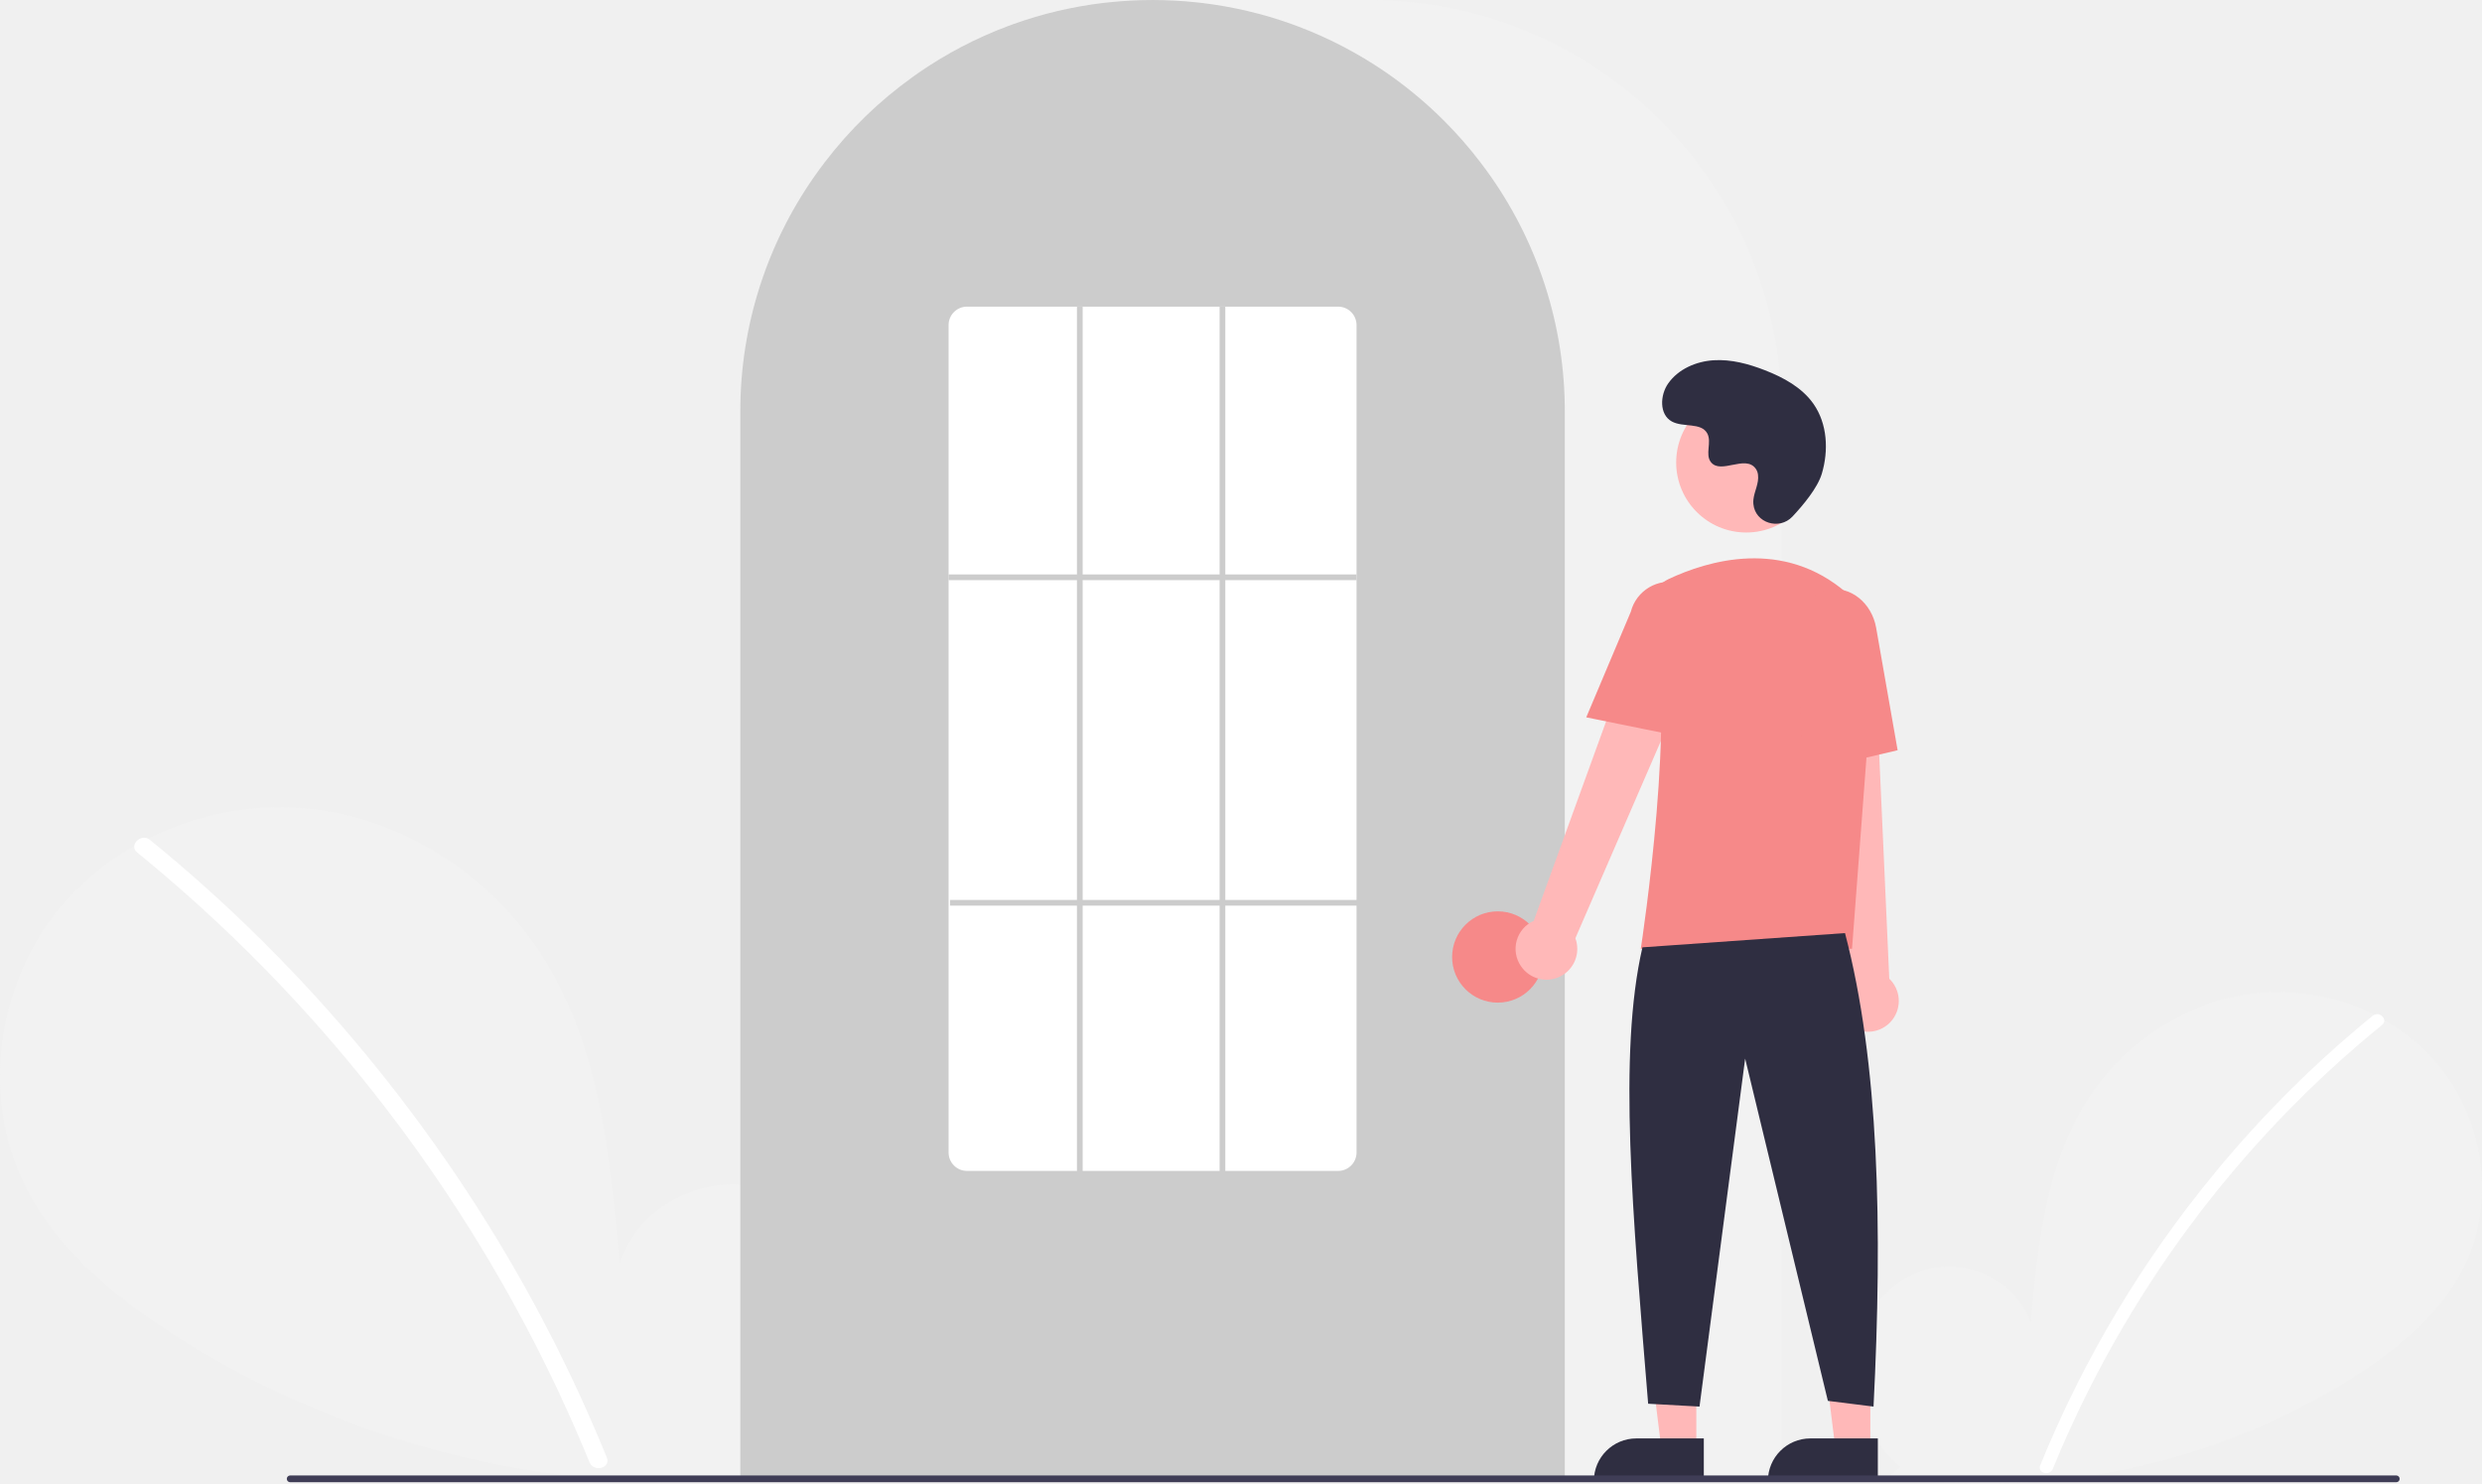
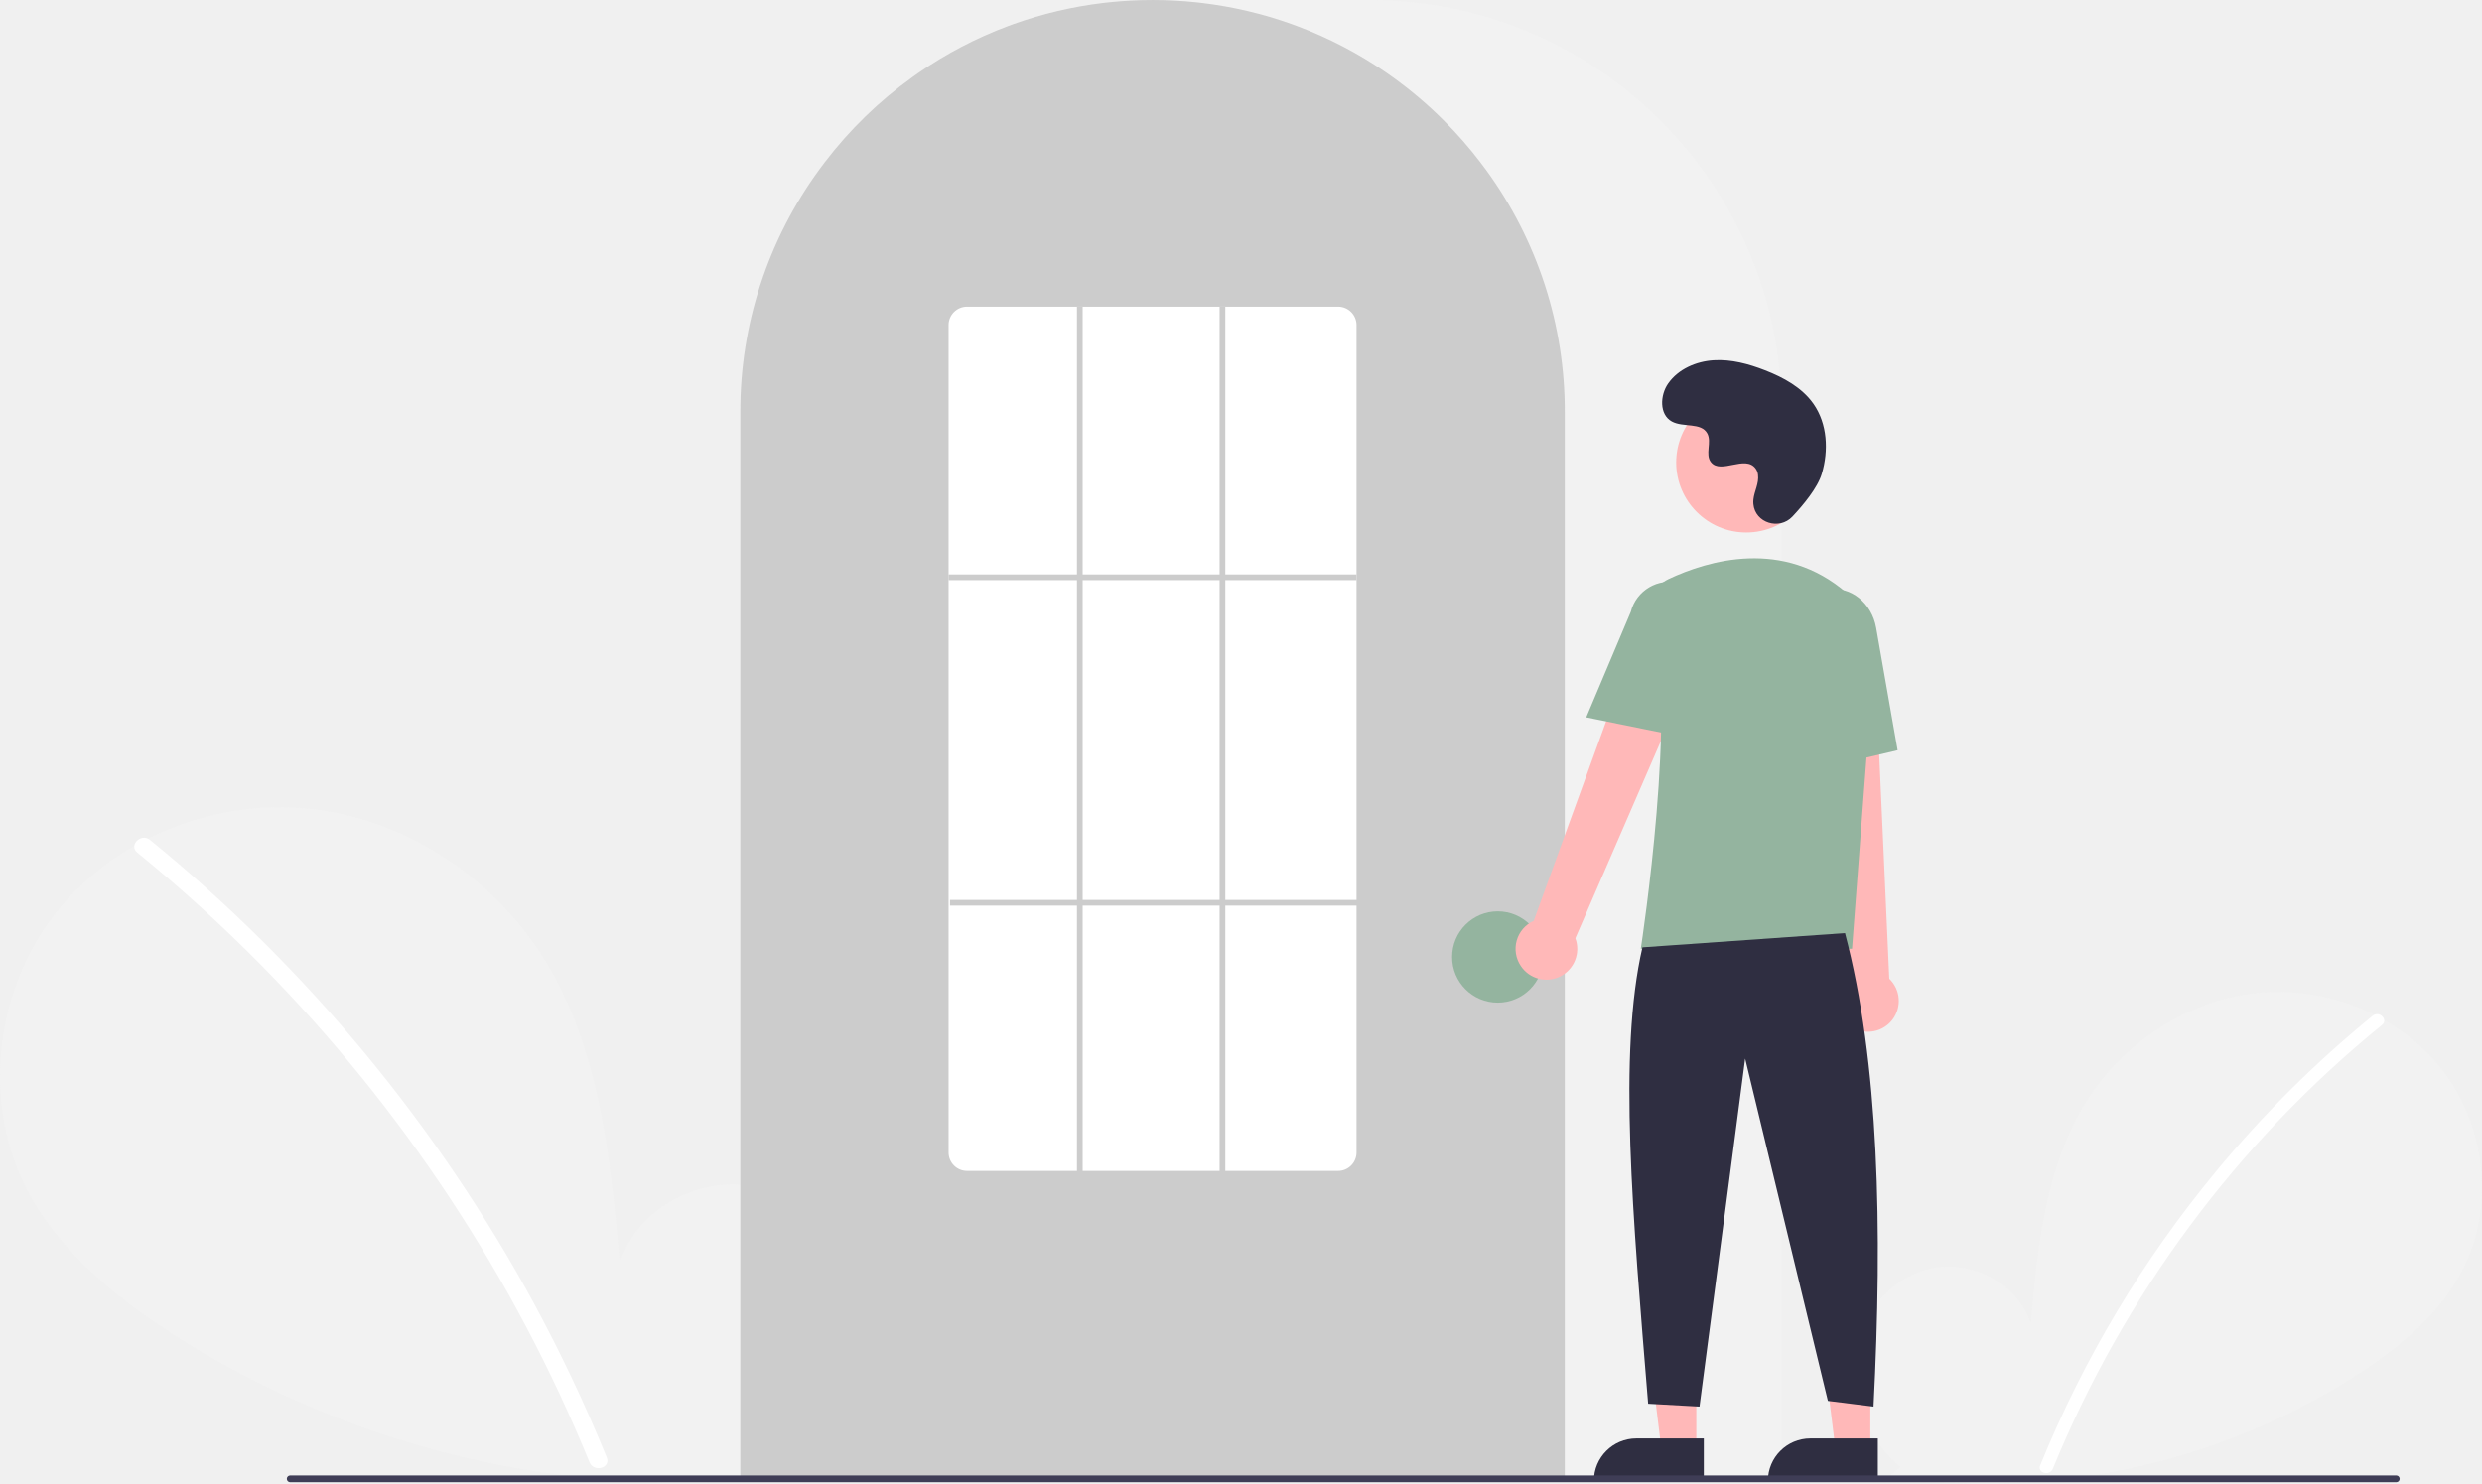
<svg xmlns="http://www.w3.org/2000/svg" data-name="Layer 1" width="870" height="520.139" viewBox="0 0 870 520.139">
  <path d="M831.092,704.187c-11.138-9.412-17.904-24.28-16.13-38.754s12.764-27.78,27.018-30.854,30.504,5.435,34.834,19.359c2.383-26.846,5.129-54.818,19.402-77.68,12.924-20.701,35.309-35.514,59.569-38.164s49.803,7.359,64.933,26.507,18.835,46.985,8.238,68.969c-7.806,16.195-22.188,28.247-37.257,38.052a240.452,240.452,0,0,1-164.454,35.977Z" transform="translate(-165 -189.9307)" fill="#f2f2f2" />
  <path d="M996.728,546.01a393.414,393.414,0,0,0-54.826,54.442,394.561,394.561,0,0,0-61.752,103.194c-1.112,2.725,3.313,3.911,4.412,1.216A392.342,392.342,0,0,1,999.963,549.245c2.284-1.86-.97-5.08-3.236-3.236Z" transform="translate(-165 -189.9307)" fill="#fff" />
  <path d="M445.067,701.63c15.299-12.927,24.591-33.348,22.154-53.228s-17.531-38.156-37.11-42.377-41.897,7.464-47.844,26.59c-3.273-36.873-7.044-75.292-26.648-106.693-17.751-28.433-48.497-48.778-81.818-52.418s-68.404,10.107-89.185,36.407-25.869,64.535-11.315,94.729c10.722,22.243,30.475,38.797,51.172,52.264,66.03,42.965,147.939,60.884,225.877,49.415" transform="translate(-165 -189.9307)" fill="#f2f2f2" />
  <path d="M217.567,484.373a540.355,540.355,0,0,1,75.304,74.777A548.076,548.076,0,0,1,352.257,647.04a545.835,545.835,0,0,1,25.43,53.846c1.527,3.743-4.55,5.372-6.06,1.671a536.36,536.36,0,0,0-49.009-92.727A539.734,539.734,0,0,0,256.889,528.632a538.441,538.441,0,0,0-43.766-39.815c-3.138-2.555,1.332-6.978,4.444-4.444Z" transform="translate(-165 -189.9307)" fill="#fff" />
  <path d="M789.5,708.931h-365v-374.5c0-79.678,64.822-144.5,144.5-144.5h76c79.677,0,144.5,64.822,144.5,144.5Z" transform="translate(-165 -189.9307)" fill="#f2f2f2" />
  <path d="M713.5,708.931h-289v-374.5a143.382,143.382,0,0,1,27.596-84.944c.664-.905,1.326-1.798,2.009-2.681a144.466,144.466,0,0,1,30.754-29.851c.66-.48,1.322-.952,1.994-1.423a144.16,144.16,0,0,1,31.472-16.459c.661-.25,1.334-.501,2.007-.742a144.02,144.02,0,0,1,31.108-7.336c.658-.09,1.333-.16,2.008-.23a146.288,146.288,0,0,1,31.105,0c.673.07,1.349.141,2.014.231a143.995,143.995,0,0,1,31.1,7.335c.673.241,1.346.492,2.009.743a143.799,143.799,0,0,1,31.106,16.216c.672.461,1.344.933,2.006,1.405a145.987,145.987,0,0,1,18.384,15.564,144.305,144.305,0,0,1,12.724,14.551c.681.88,1.343,1.773,2.005,2.677A143.382,143.382,0,0,1,713.5,334.431Z" transform="translate(-165 -189.9307)" fill="#ccc" />
-   <circle cx="525" cy="335.5" r="16" fill="#F68989" />
+   <circle cx="525" cy="335.5" r="16" fill="#94B49F" />
  <polygon points="594.599 507.783 582.339 507.783 576.506 460.495 594.601 460.496 594.599 507.783" fill="#ffb8b8" />
  <path d="M573.582,504.28h23.644a0,0,0,0,1,0,0v14.887a0,0,0,0,1,0,0H558.695a0,0,0,0,1,0,0v0a14.887,14.887,0,0,1,14.887-14.887Z" fill="#2f2e41" />
  <polygon points="655.599 507.783 643.339 507.783 637.506 460.495 655.601 460.496 655.599 507.783" fill="#ffb8b8" />
  <path d="M634.582,504.28h23.644a0,0,0,0,1,0,0v14.887a0,0,0,0,1,0,0H619.695a0,0,0,0,1,0,0v0a14.887,14.887,0,0,1,14.887-14.887Z" fill="#2f2e41" />
  <path d="M698.098,528.6a10.743,10.743,0,0,1,4.511-15.843l41.676-114.867L764.791,409.082,717.206,518.853a10.801,10.801,0,0,1-19.109,9.748Z" transform="translate(-165 -189.9307)" fill="#ffb8b8" />
  <path d="M814.336,550.184a10.743,10.743,0,0,1-2.893-16.217L798.533,412.458l23.338,1.066L827.236,533.045a10.801,10.801,0,0,1-12.9,17.139Z" transform="translate(-165 -189.9307)" fill="#ffb8b8" />
  <circle cx="612.106" cy="162.123" r="24.561" fill="#ffb8b8" />
-   <path d="M814.18,522.549H740.133l.089-.576c.133-.861,13.197-86.439,3.562-114.436a11.813,11.813,0,0,1,6.069-14.584h0c13.772-6.485,40.208-14.471,62.52,4.909a28.234,28.234,0,0,1,9.459,23.396Z" transform="translate(-165 -189.9307)" fill="#F68989" />
-   <path d="M754.354,448.181,721.018,441.418l15.626-37.03a13.997,13.997,0,0,1,27.106,6.998Z" transform="translate(-165 -189.9307)" fill="#F68989" />
-   <path d="M797.05,460.739l-2.004-45.941c-1.52-8.636,3.424-16.8,11.027-18.135,7.605-1.33,15.032,4.66,16.558,13.36l7.533,42.928Z" transform="translate(-165 -189.9307)" fill="#F68989" />
+   <path d="M814.18,522.549H740.133l.089-.576c.133-.861,13.197-86.439,3.562-114.436a11.813,11.813,0,0,1,6.069-14.584h0c13.772-6.485,40.208-14.471,62.52,4.909a28.234,28.234,0,0,1,9.459,23.396Z" transform="translate(-165 -189.9307)" fill="#94B49F" />
+   <path d="M754.354,448.181,721.018,441.418l15.626-37.03a13.997,13.997,0,0,1,27.106,6.998Z" transform="translate(-165 -189.9307)" fill="#94B49F" />
+   <path d="M797.05,460.739l-2.004-45.941c-1.52-8.636,3.424-16.8,11.027-18.135,7.605-1.33,15.032,4.66,16.558,13.36l7.533,42.928Z" transform="translate(-165 -189.9307)" fill="#94B49F" />
  <path d="M811.716,517.049c11.915,45.377,13.214,103.069,10,166l-16-2-29-120-16,122-18-1c-5.377-66.03-10.613-122.715-2-160Z" transform="translate(-165 -189.9307)" fill="#2f2e41" />
  <path d="M793.289,371.035c-4.582,4.881-13.091,2.261-13.688-4.407a8.055,8.055,0,0,1,.01-1.556c.308-2.954,2.015-5.635,1.606-8.754a4.59,4.59,0,0,0-.84-2.149c-3.651-4.889-12.222,2.187-15.668-2.239-2.113-2.714.371-6.987-1.251-10.021-2.14-4.004-8.479-2.029-12.454-4.221-4.423-2.439-4.158-9.225-1.247-13.353,3.551-5.034,9.776-7.72,15.923-8.107s12.253,1.275,17.992,3.511c6.521,2.541,12.988,6.054,17.001,11.788,4.88,6.973,5.35,16.348,2.909,24.502C802.098,360.99,797.031,367.049,793.289,371.035Z" transform="translate(-165 -189.9307)" fill="#2f2e41" />
  <path d="M1004.982,709.574h-738.294a1.191,1.191,0,0,1,0-2.381h738.294a1.191,1.191,0,0,1,0,2.381Z" transform="translate(-165 -189.9307)" fill="#3f3d56" />
  <path d="M634,600.431H504a6.465,6.465,0,0,1-6.5-6.415V303.846a6.465,6.465,0,0,1,6.5-6.415H634a6.465,6.465,0,0,1,6.5,6.415V594.015A6.465,6.465,0,0,1,634,600.431Z" transform="translate(-165 -189.9307)" fill="#fff" />
  <rect x="332.5" y="201.39" width="143" height="2" fill="#ccc" />
  <rect x="333" y="315.5" width="143" height="2" fill="#ccc" />
  <rect x="377.5" y="107.5" width="2" height="304" fill="#ccc" />
  <rect x="427.5" y="107.5" width="2" height="304" fill="#ccc" />
</svg>
